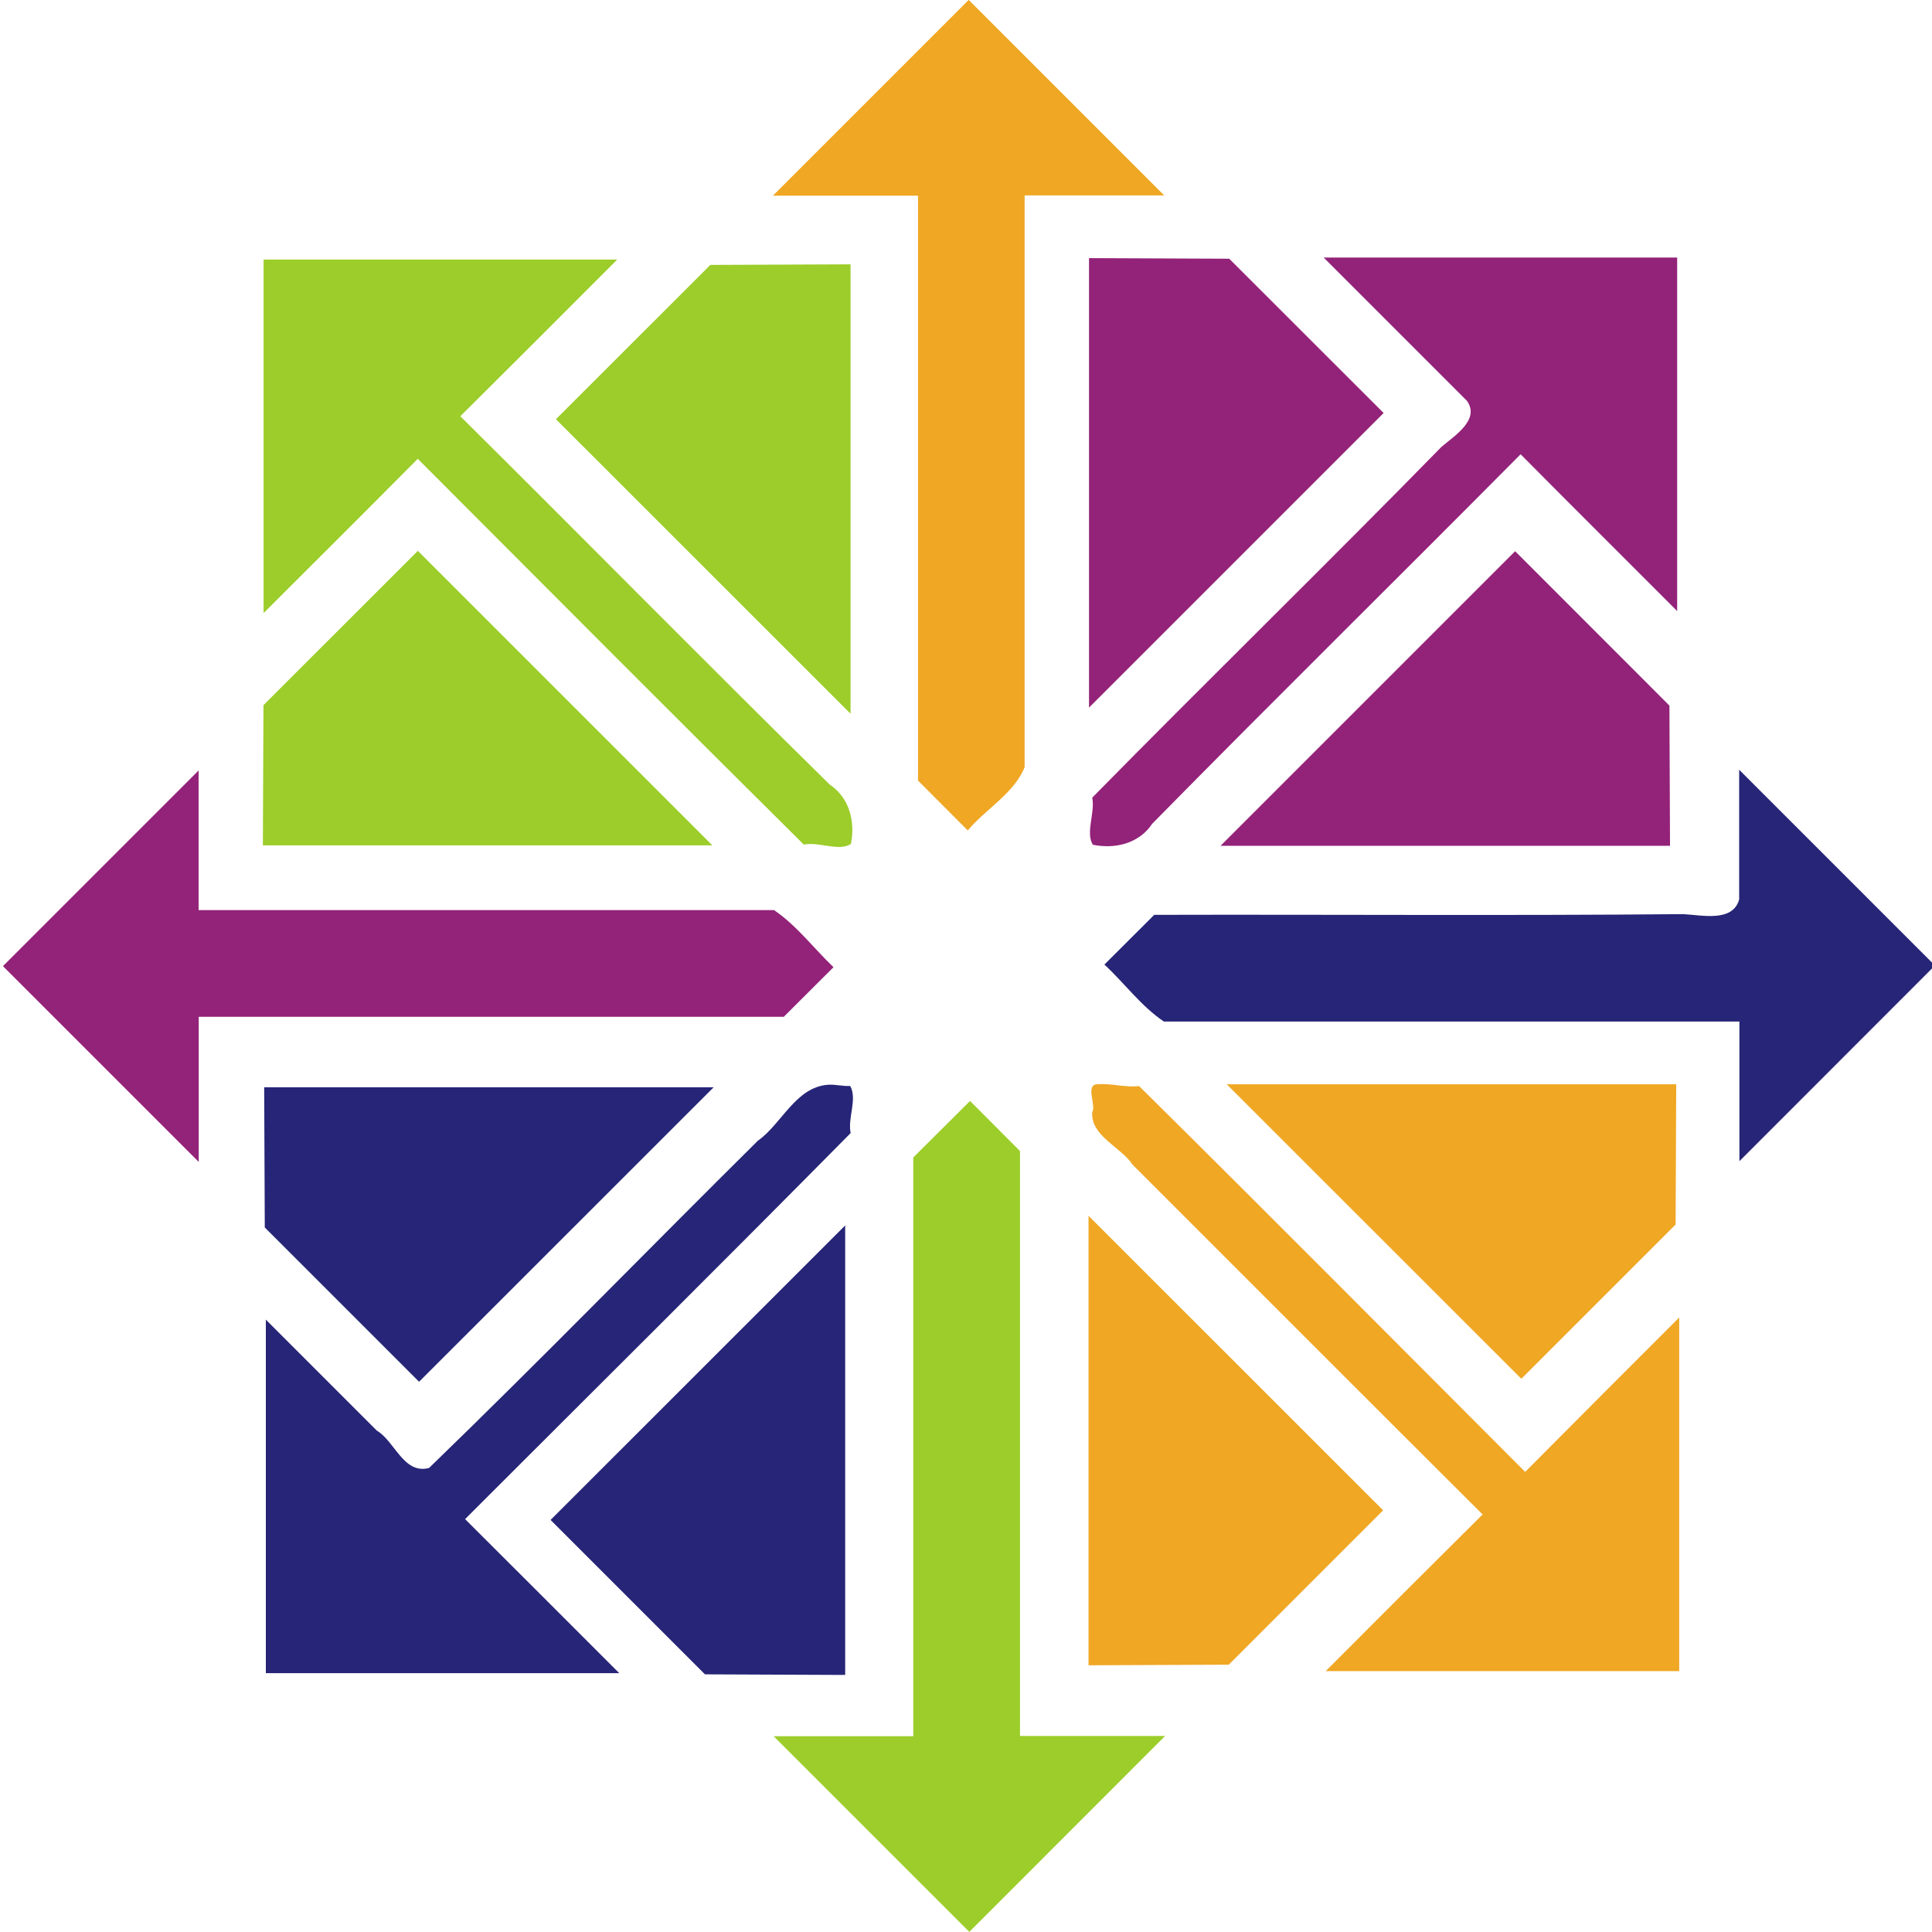
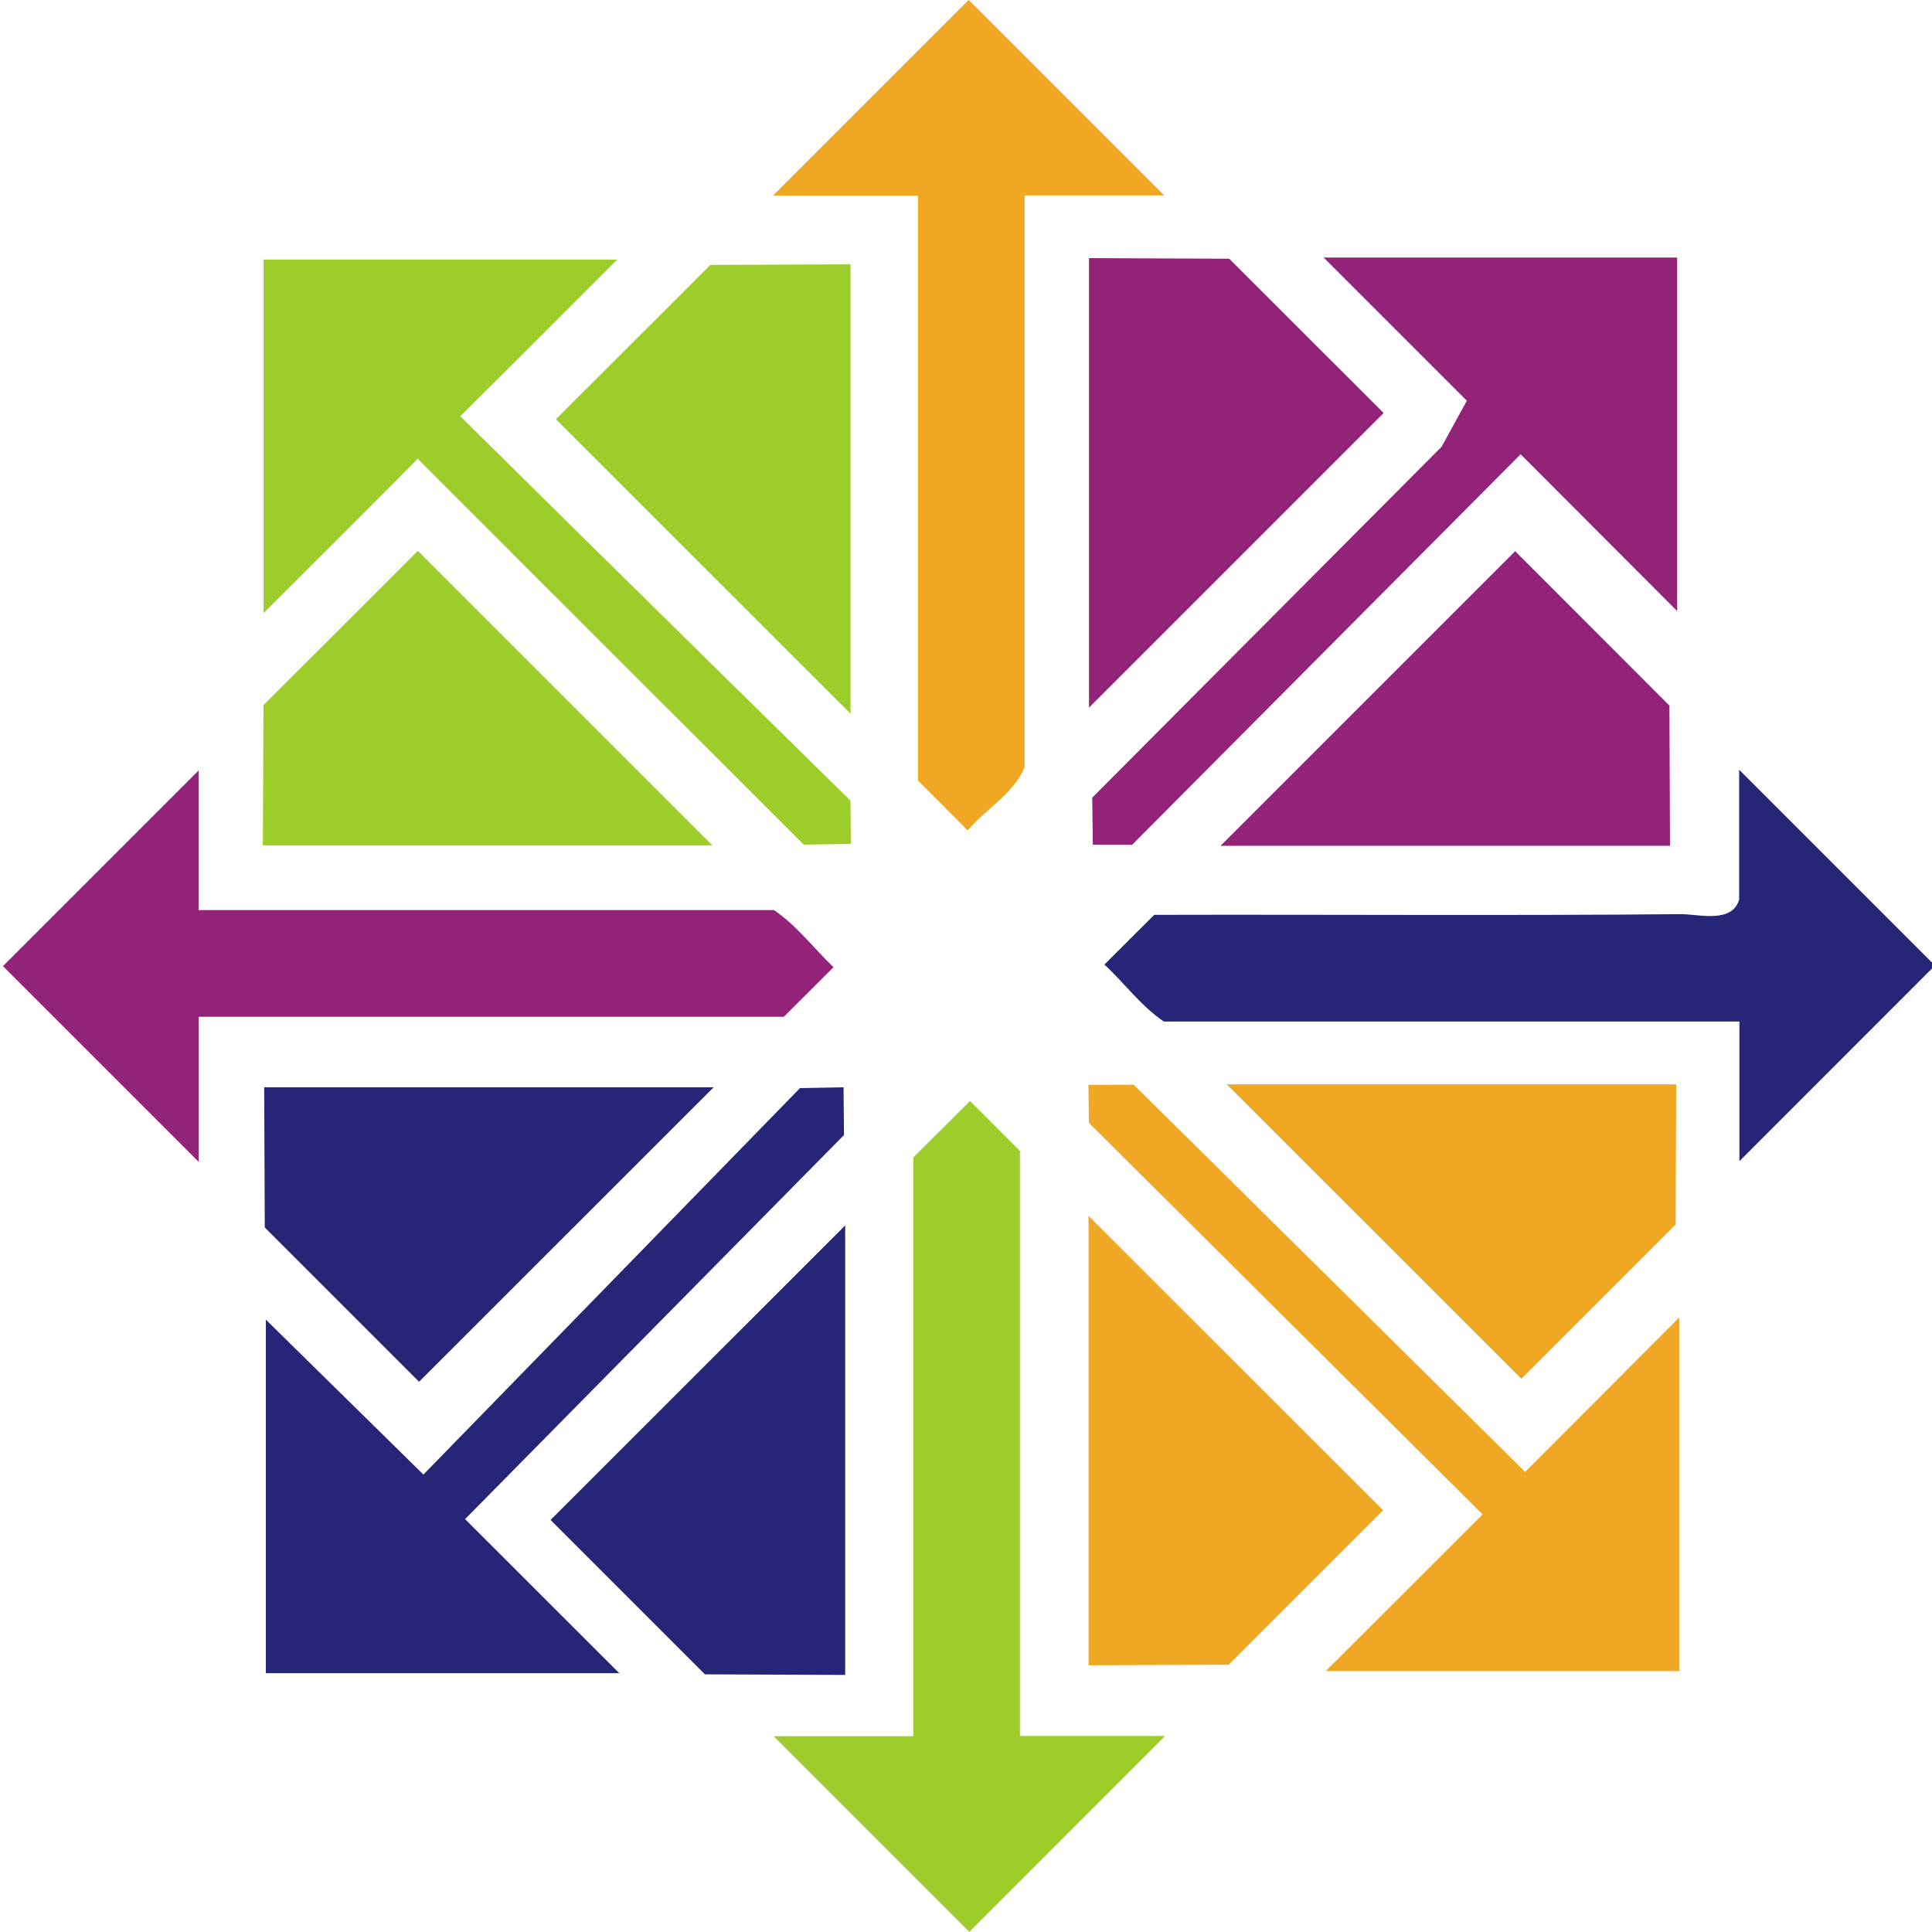
<svg xmlns="http://www.w3.org/2000/svg" xmlns:xlink="http://www.w3.org/1999/xlink" width="512" height="512" id="svg3037" version="1.1">
  <defs id="defs5498">
    <linearGradient y2="375.88" x2="113.642" y1="416.389" x1="70.492" spreadMethod="pad" gradientTransform="translate(0,80)" gradientUnits="userSpaceOnUse" id="linearGradient3050" xlink:href="#linearGradient3431" />
    <linearGradient y2="408.571" x2="116.429" y1="362.143" x1="61.429" gradientTransform="matrix(2.708549,0,0,2.708549,543.0843,-420.2664)" gradientUnits="userSpaceOnUse" id="linearGradient3048" xlink:href="#linearGradient3312" />
    <linearGradient id="linearGradient3312">
      <stop id="stop3314" offset="0" style="stop-color:#c7f994;stop-opacity:1;" />
      <stop id="stop3316" offset="1" style="stop-color:#87cf3e;stop-opacity:1;" />
    </linearGradient>
    <linearGradient id="linearGradient3431">
      <stop style="stop-color:#3d3d3d;stop-opacity:1;" offset="0" id="stop3433" />
      <stop style="stop-color:#000000;stop-opacity:0.114;" offset="1" id="stop3435" />
    </linearGradient>
    <linearGradient y2="375.88" x2="113.642" y1="416.389" x1="70.492" spreadMethod="pad" gradientTransform="translate(0,80)" gradientUnits="userSpaceOnUse" id="linearGradient3050-0" xlink:href="#linearGradient3431-9" />
    <linearGradient y2="408.571" x2="116.429" y1="362.143" x1="61.429" gradientTransform="matrix(2.708549,0,0,2.708549,543.0843,-420.2664)" gradientUnits="userSpaceOnUse" id="linearGradient3048-0" xlink:href="#linearGradient3312-3" />
    <linearGradient id="linearGradient3312-3">
      <stop id="stop3314-0" offset="0" style="stop-color:#c7f994;stop-opacity:1;" />
      <stop id="stop3316-1" offset="1" style="stop-color:#87cf3e;stop-opacity:1;" />
    </linearGradient>
    <linearGradient id="linearGradient3431-9">
      <stop style="stop-color:#3d3d3d;stop-opacity:1;" offset="0" id="stop3433-5" />
      <stop style="stop-color:#000000;stop-opacity:0.114;" offset="1" id="stop3435-9" />
    </linearGradient>
  </defs>
  <g id="layer3" style="display:inline">
    <path style="fill:#932279;fill-opacity:1;stroke:none" d="M 0.781,256.032 C 18.075,273.326 35.37,290.62 52.664,307.914 c 0,-12.818 0,-25.636 0,-38.454 51.682,0 103.365,0 155.047,0 4.392,-4.381 8.784,-8.763 13.176,-13.144 -5.251,-5.007 -9.694,-11.001 -15.767,-15.135 -50.829,0 -101.659,0 -152.488,0 0,-12.333 0,-24.667 0,-37 -17.284,17.284 -34.567,34.567 -51.851,51.851 z" id="path4830" />
    <path style="fill:#262577;fill-opacity:1;stroke:none;display:inline" d="m 460.899,238.369 c -1.736,6.192 -10.124,4.078 -14.882,3.886 -46.659,0.437 -93.431,0.067 -140.133,0.19 -4.403,4.392 -8.805,8.784 -13.208,13.176 5.313,4.905 9.686,10.999 15.767,15.103 50.84,0 101.68,0 152.519,0 0,12.333 0,24.667 0,37 17.273,-17.284 34.546,-34.567 51.819,-51.851 -17.294,-17.294 -34.588,-34.588 -51.883,-51.883 0,11.459 0,22.918 0,34.378 z" id="path4830-7" />
    <path style="fill:#efa724;fill-opacity:1;stroke:none;display:inline" d="m 204.836,51.851 c 12.818,0 25.636,0 38.454,0 0,51.672 0,103.344 0,155.016 4.392,4.403 8.784,8.805 13.176,13.208 4.742,-5.674 12.341,-9.859 15.072,-16.778 0,-50.503 0,-101.005 0,-151.508 12.333,0 24.667,0 37,0 C 291.264,34.515 273.991,17.242 256.718,-0.031 239.424,17.263 222.13,34.557 204.836,51.851 z" id="path4830-76" />
    <path style="fill:#9ccd2a;fill-opacity:1;stroke:none;display:inline" d="m 242.025,306.745 c 0,51.124 0,102.248 0,153.373 -12.333,0 -24.667,0 -37,0 17.284,17.284 34.567,34.567 51.851,51.851 17.294,-17.305 34.588,-34.609 51.883,-51.914 -12.818,0 -25.636,0 -38.454,0 0,-51.672 0,-103.344 0,-155.016 -4.413,-4.424 -8.826,-8.847 -13.239,-13.271 -5.013,4.992 -10.027,9.985 -15.04,14.977 z" id="path4830-7-2" />
    <path style="fill:#9ccd2a;fill-opacity:1;stroke:none" d="m 69.821,186.866 c -0.053,12.386 -0.105,24.772 -0.158,37.158 39.707,0 79.414,0 119.121,0 -26.015,-26.015 -52.03,-52.03 -78.045,-78.045 -13.639,13.629 -27.279,27.258 -40.918,40.887 z" id="path4880" />
-     <path style="fill:#9ccd2a;fill-opacity:1;stroke:none;display:inline" d="m 188.247,70.209 c -13.639,13.629 -27.279,27.258 -40.918,40.887 26.026,26.015 52.051,52.03 78.077,78.045 0,-39.697 0,-79.393 0,-119.09 -12.386,0.053 -24.772,0.105 -37.158,0.158 z" id="path4880-8" />
+     <path style="fill:#9ccd2a;fill-opacity:1;stroke:none;display:inline" d="m 188.247,70.209 -40.918,40.887 78.077,78.045 0,-119.09 z" id="path4880-8" />
    <path style="fill:#262577;fill-opacity:1;stroke:none;display:inline" d="m 145.907,402.801 c 13.639,13.639 27.279,27.279 40.918,40.918 12.386,0.053 24.772,0.105 37.158,0.158 0,-39.707 0,-79.414 0,-119.121 -26.026,26.015 -52.051,52.03 -78.077,78.045 z" id="path4880-3" />
    <path style="fill:#262577;fill-opacity:1;stroke:none;display:inline" d="m 70.169,325.293 c 13.629,13.629 27.258,27.258 40.887,40.887 26.026,-26.015 52.051,-52.03 78.077,-78.045 -39.707,0 -79.414,0 -119.121,0 0.053,12.386 0.105,24.772 0.158,37.158 z" id="path4880-8-1" />
    <path style="fill:#932279;fill-opacity:1;stroke:none;display:inline" d="m 288.6,187.529 c 26.026,-26.026 52.051,-52.051 78.077,-78.077 -13.639,-13.629 -27.279,-27.258 -40.918,-40.887 -12.386,-0.053 -24.772,-0.105 -37.158,-0.158 0,39.707 0,79.414 0,119.121 z" id="path4880-5" />
    <path style="fill:#932279;fill-opacity:1;stroke:none;display:inline" d="m 323.451,224.15 c 39.707,0 79.414,0 119.121,0 -0.053,-12.386 -0.105,-24.772 -0.158,-37.158 -13.629,-13.639 -27.258,-27.279 -40.887,-40.918 -26.026,26.026 -52.051,52.051 -78.077,78.077 z" id="path4880-8-4" />
    <path style="fill:#efa724;fill-opacity:1;stroke:none;display:inline" d="m 403.171,365.39 c 13.629,-13.629 27.258,-27.258 40.887,-40.887 0.053,-12.386 0.105,-24.772 0.158,-37.158 -39.707,0 -79.414,0 -119.121,0 26.026,26.015 52.051,52.03 78.077,78.045 z" id="path4880-35" />
    <path style="fill:#efa724;fill-opacity:1;stroke:none;display:inline" d="m 288.473,441.318 c 12.386,-0.053 24.772,-0.105 37.158,-0.158 13.639,-13.639 27.279,-27.279 40.918,-40.918 -26.026,-26.015 -52.051,-52.03 -78.077,-78.045 0,39.707 0,79.414 0,119.121 z" id="path4880-8-0" />
-     <path style="fill:#9ccd2a;fill-opacity:1;stroke:none" d="m 69.853,162.473 c 13.628,-13.619 27.294,-27.201 40.855,-40.887 34.041,34.115 68.168,68.388 102.312,102.248 3.914,-0.866 9.306,1.915 12.481,-0.19 1.19,-5.84 -0.377,-12.226 -5.593,-15.704 C 187.056,175.636 154.716,142.758 121.988,110.306 135.895,96.513 149.735,82.653 163.57,68.787 c -31.239,0 -62.478,0 -93.717,0 0,31.229 0,62.457 0,93.686 z" id="path4943" />
-     <path style="fill:#efa724;fill-opacity:1;stroke:none;display:inline" d="m 291.096,287.313 c -3.765,-0.104 -0.488,5.489 -1.643,7.425 -0.441,6.313 7.516,9.147 10.724,13.947 30.911,30.885 61.766,61.825 92.725,92.661 -13.907,13.793 -27.747,27.653 -41.582,41.519 31.229,0 62.457,0 93.686,0 0,-31.239 0,-62.478 0,-93.717 -13.622,13.625 -27.255,27.24 -40.824,40.918 -34.051,-34.099 -68.136,-68.452 -102.312,-102.248 -3.597,0.425 -7.181,-0.703 -10.775,-0.506 z" id="path4943-6" />
-     <path style="fill:#932279;fill-opacity:1;stroke:none;display:inline" d="m 388.731,106.198 c 3.648,5.04 -3.46,9.423 -6.699,12.197 -30.518,31.199 -62.018,61.902 -92.58,92.99 0.825,3.953 -1.833,9.177 0.158,12.481 5.854,1.189 12.231,-0.283 15.735,-5.561 32.305,-32.851 65.183,-65.192 97.635,-97.92 13.779,13.9 27.66,27.698 41.487,41.55 0,-31.229 0,-62.457 0,-93.686 -31.229,0 -62.457,0 -93.686,0 12.649,12.649 25.299,25.299 37.948,37.948 z" id="path4943-60" />
-     <path style="fill:#262577;fill-opacity:1;stroke:none;display:inline" d="m 219.433,287.471 c -8.616,0.645 -12.224,10.342 -18.608,14.848 -29.096,28.819 -57.741,58.294 -87.116,86.706 -6.744,1.787 -9.071,-7.1 -13.84,-9.89 -9.806,-9.806 -19.611,-19.611 -29.417,-29.417 0,31.229 0,62.457 0,93.686 31.218,0 62.436,0 93.654,0 -13.624,-13.603 -27.206,-27.247 -40.855,-40.824 34.066,-34.065 68.413,-68.126 102.185,-102.312 -0.859,-4.004 1.826,-8.894 -0.126,-12.481 -1.982,0.127 -3.857,-0.449 -5.877,-0.316 z" id="path4943-6-1" />
+     <path style="fill:#9ccd2a;fill-opacity:1;stroke:none" d="m 69.853,162.473 c 13.628,-13.619 27.294,-27.201 40.855,-40.887 34.041,34.115 102.312,102.248 102.312,102.248 l 12.481,-0.19 -0.113,-11.461 c 0,0 -70.672,-69.426 -103.4,-101.878 13.907,-13.793 27.747,-27.653 41.582,-41.519 -31.239,0 -62.478,0 -93.717,0 0,31.229 0,62.457 0,93.686 z" id="path4943" />
+     <path style="fill:#efa724;fill-opacity:1;stroke:none;display:inline" d="m 288.444,287.49 0.125,10.077 104.333,103.78 -41.582,41.519 93.686,0 0,-93.717 -40.824,40.918 -103.726,-102.602 z" id="path4943-6" />
+     <path style="fill:#932279;fill-opacity:1;stroke:none;display:inline" d="m 388.731,106.198 -6.699,12.197 -92.58,92.99 0.158,12.481 10.423,0.001 102.948,-103.482 41.487,41.55 0,-93.686 -93.686,0 z" id="path4943-60" />
+     <path style="fill:#262577;fill-opacity:1;stroke:none;display:inline" d="m 212.009,288.355 -99.799,102.419 -41.756,-41.057 0,93.686 93.654,0 -40.855,-40.824 100.417,-101.781 -0.126,-12.658 z" id="path4943-6-1" />
  </g>
</svg>
